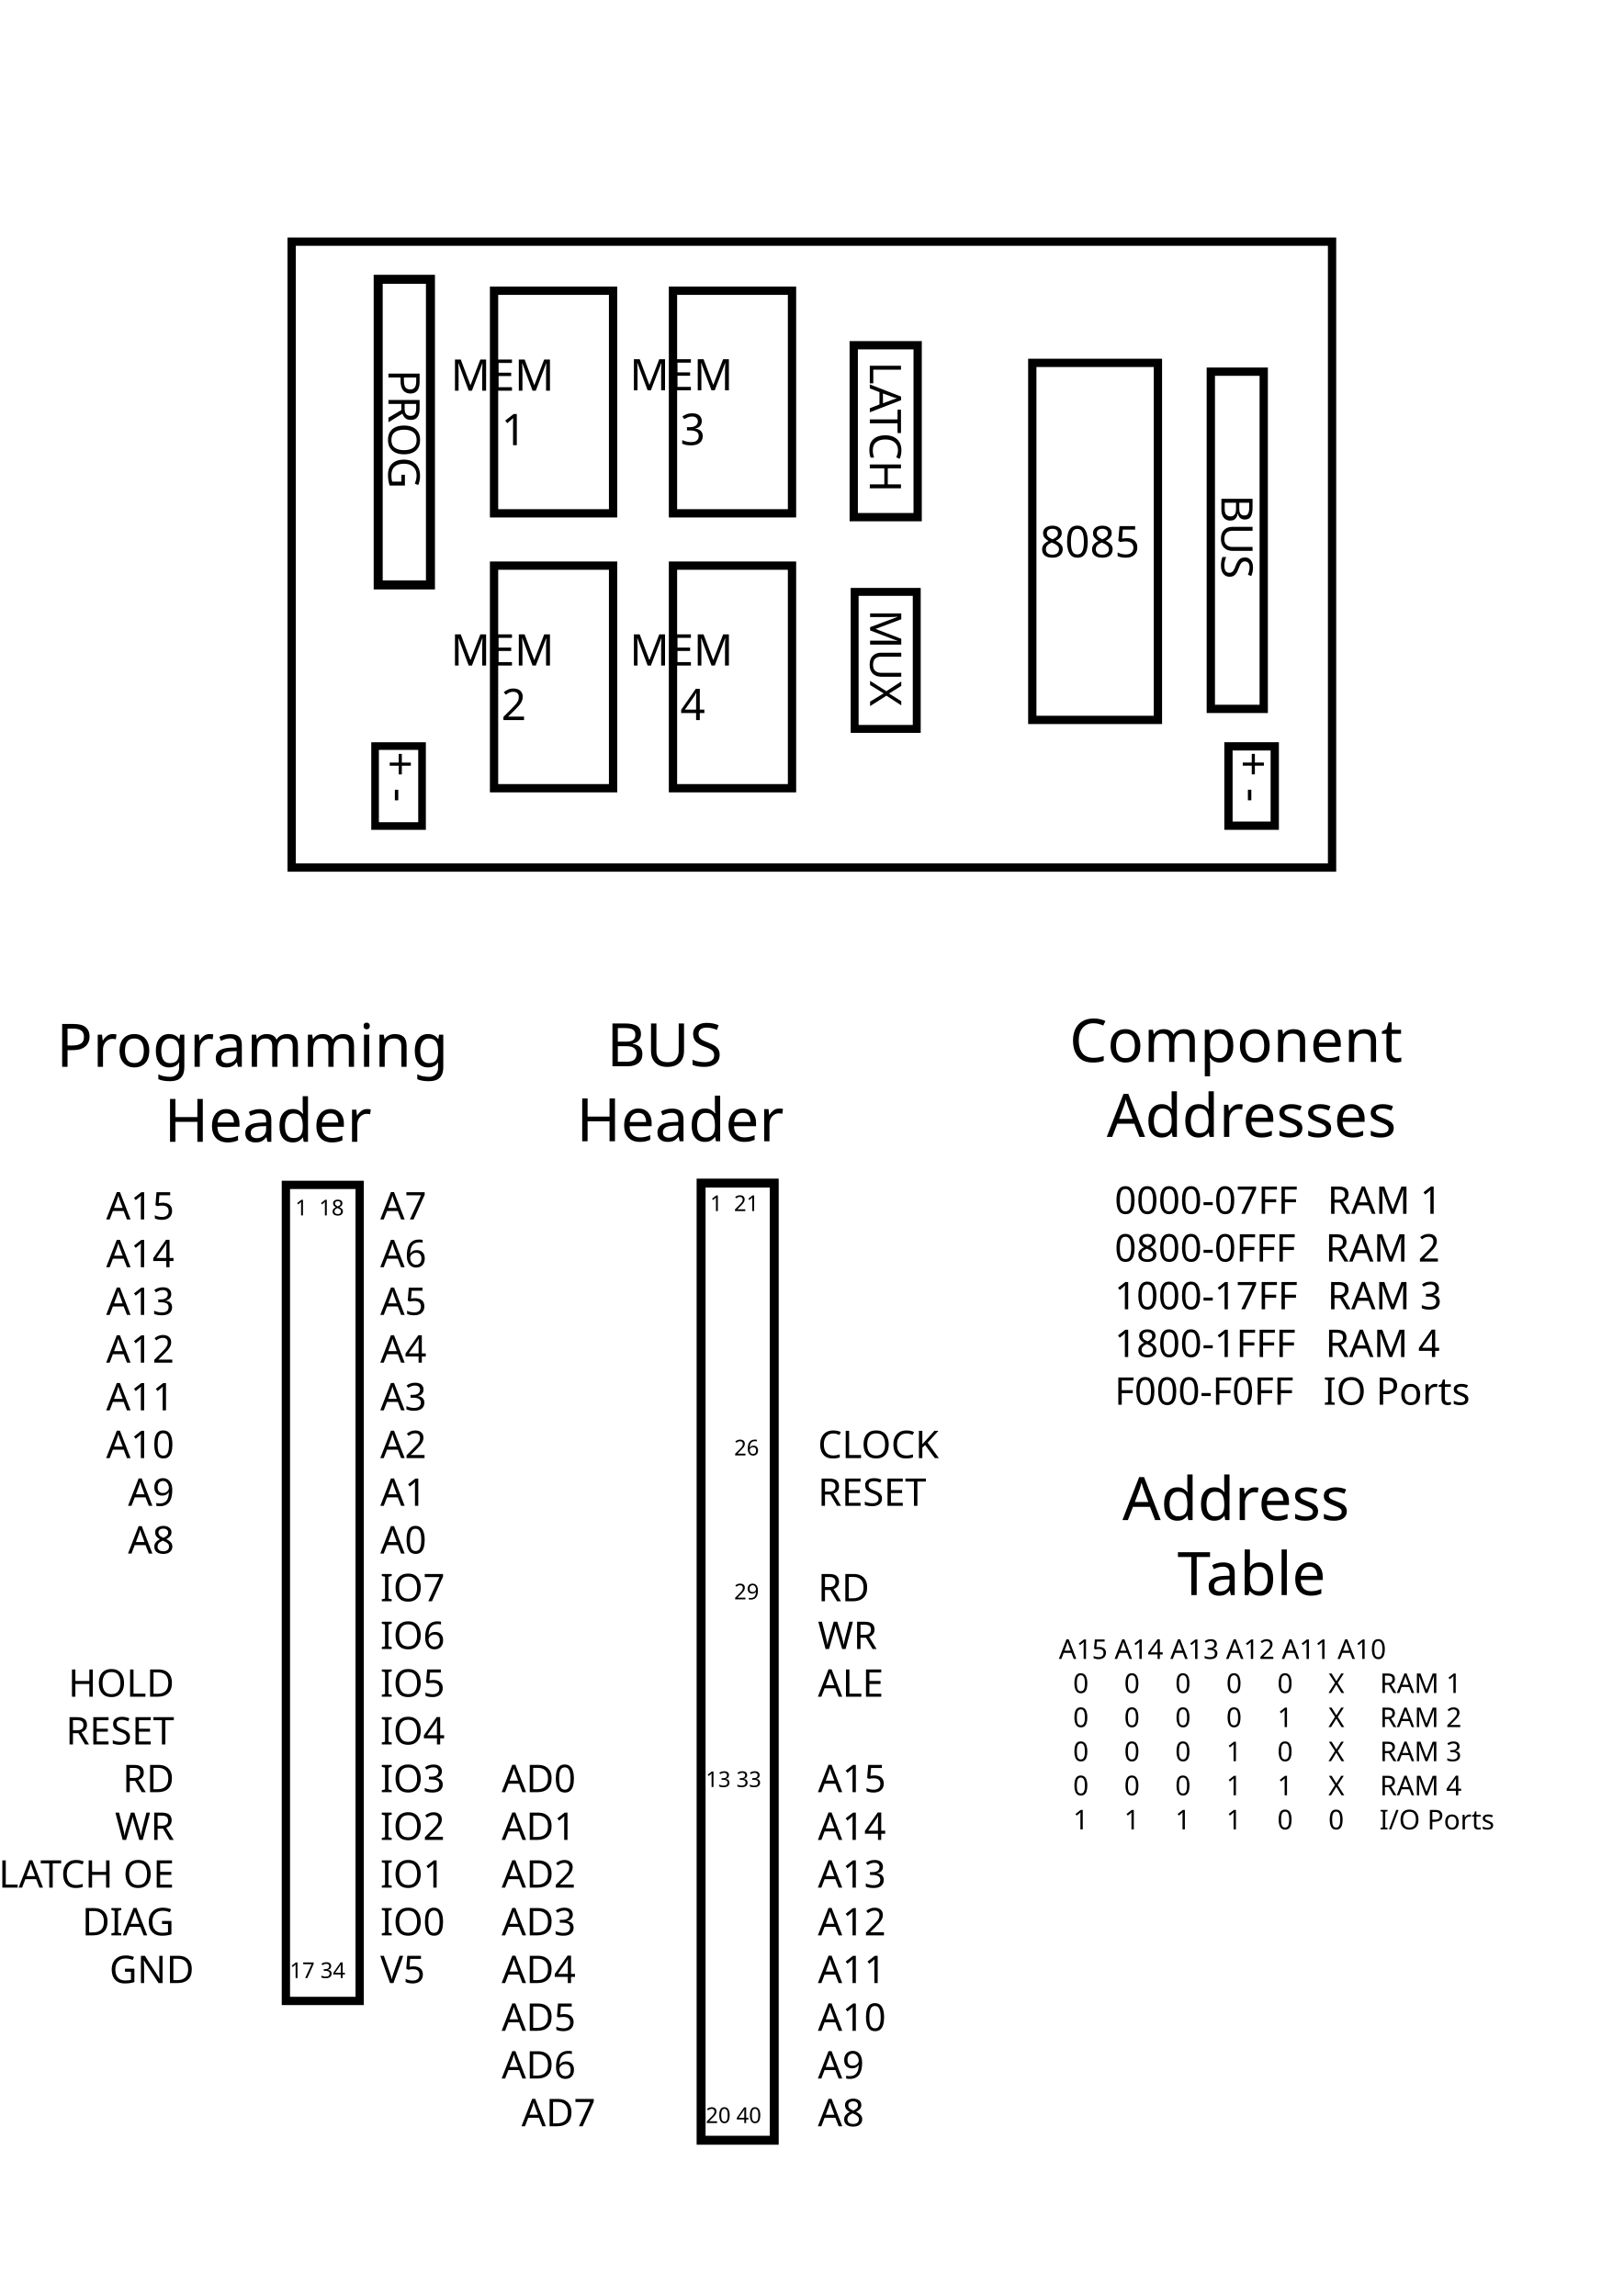
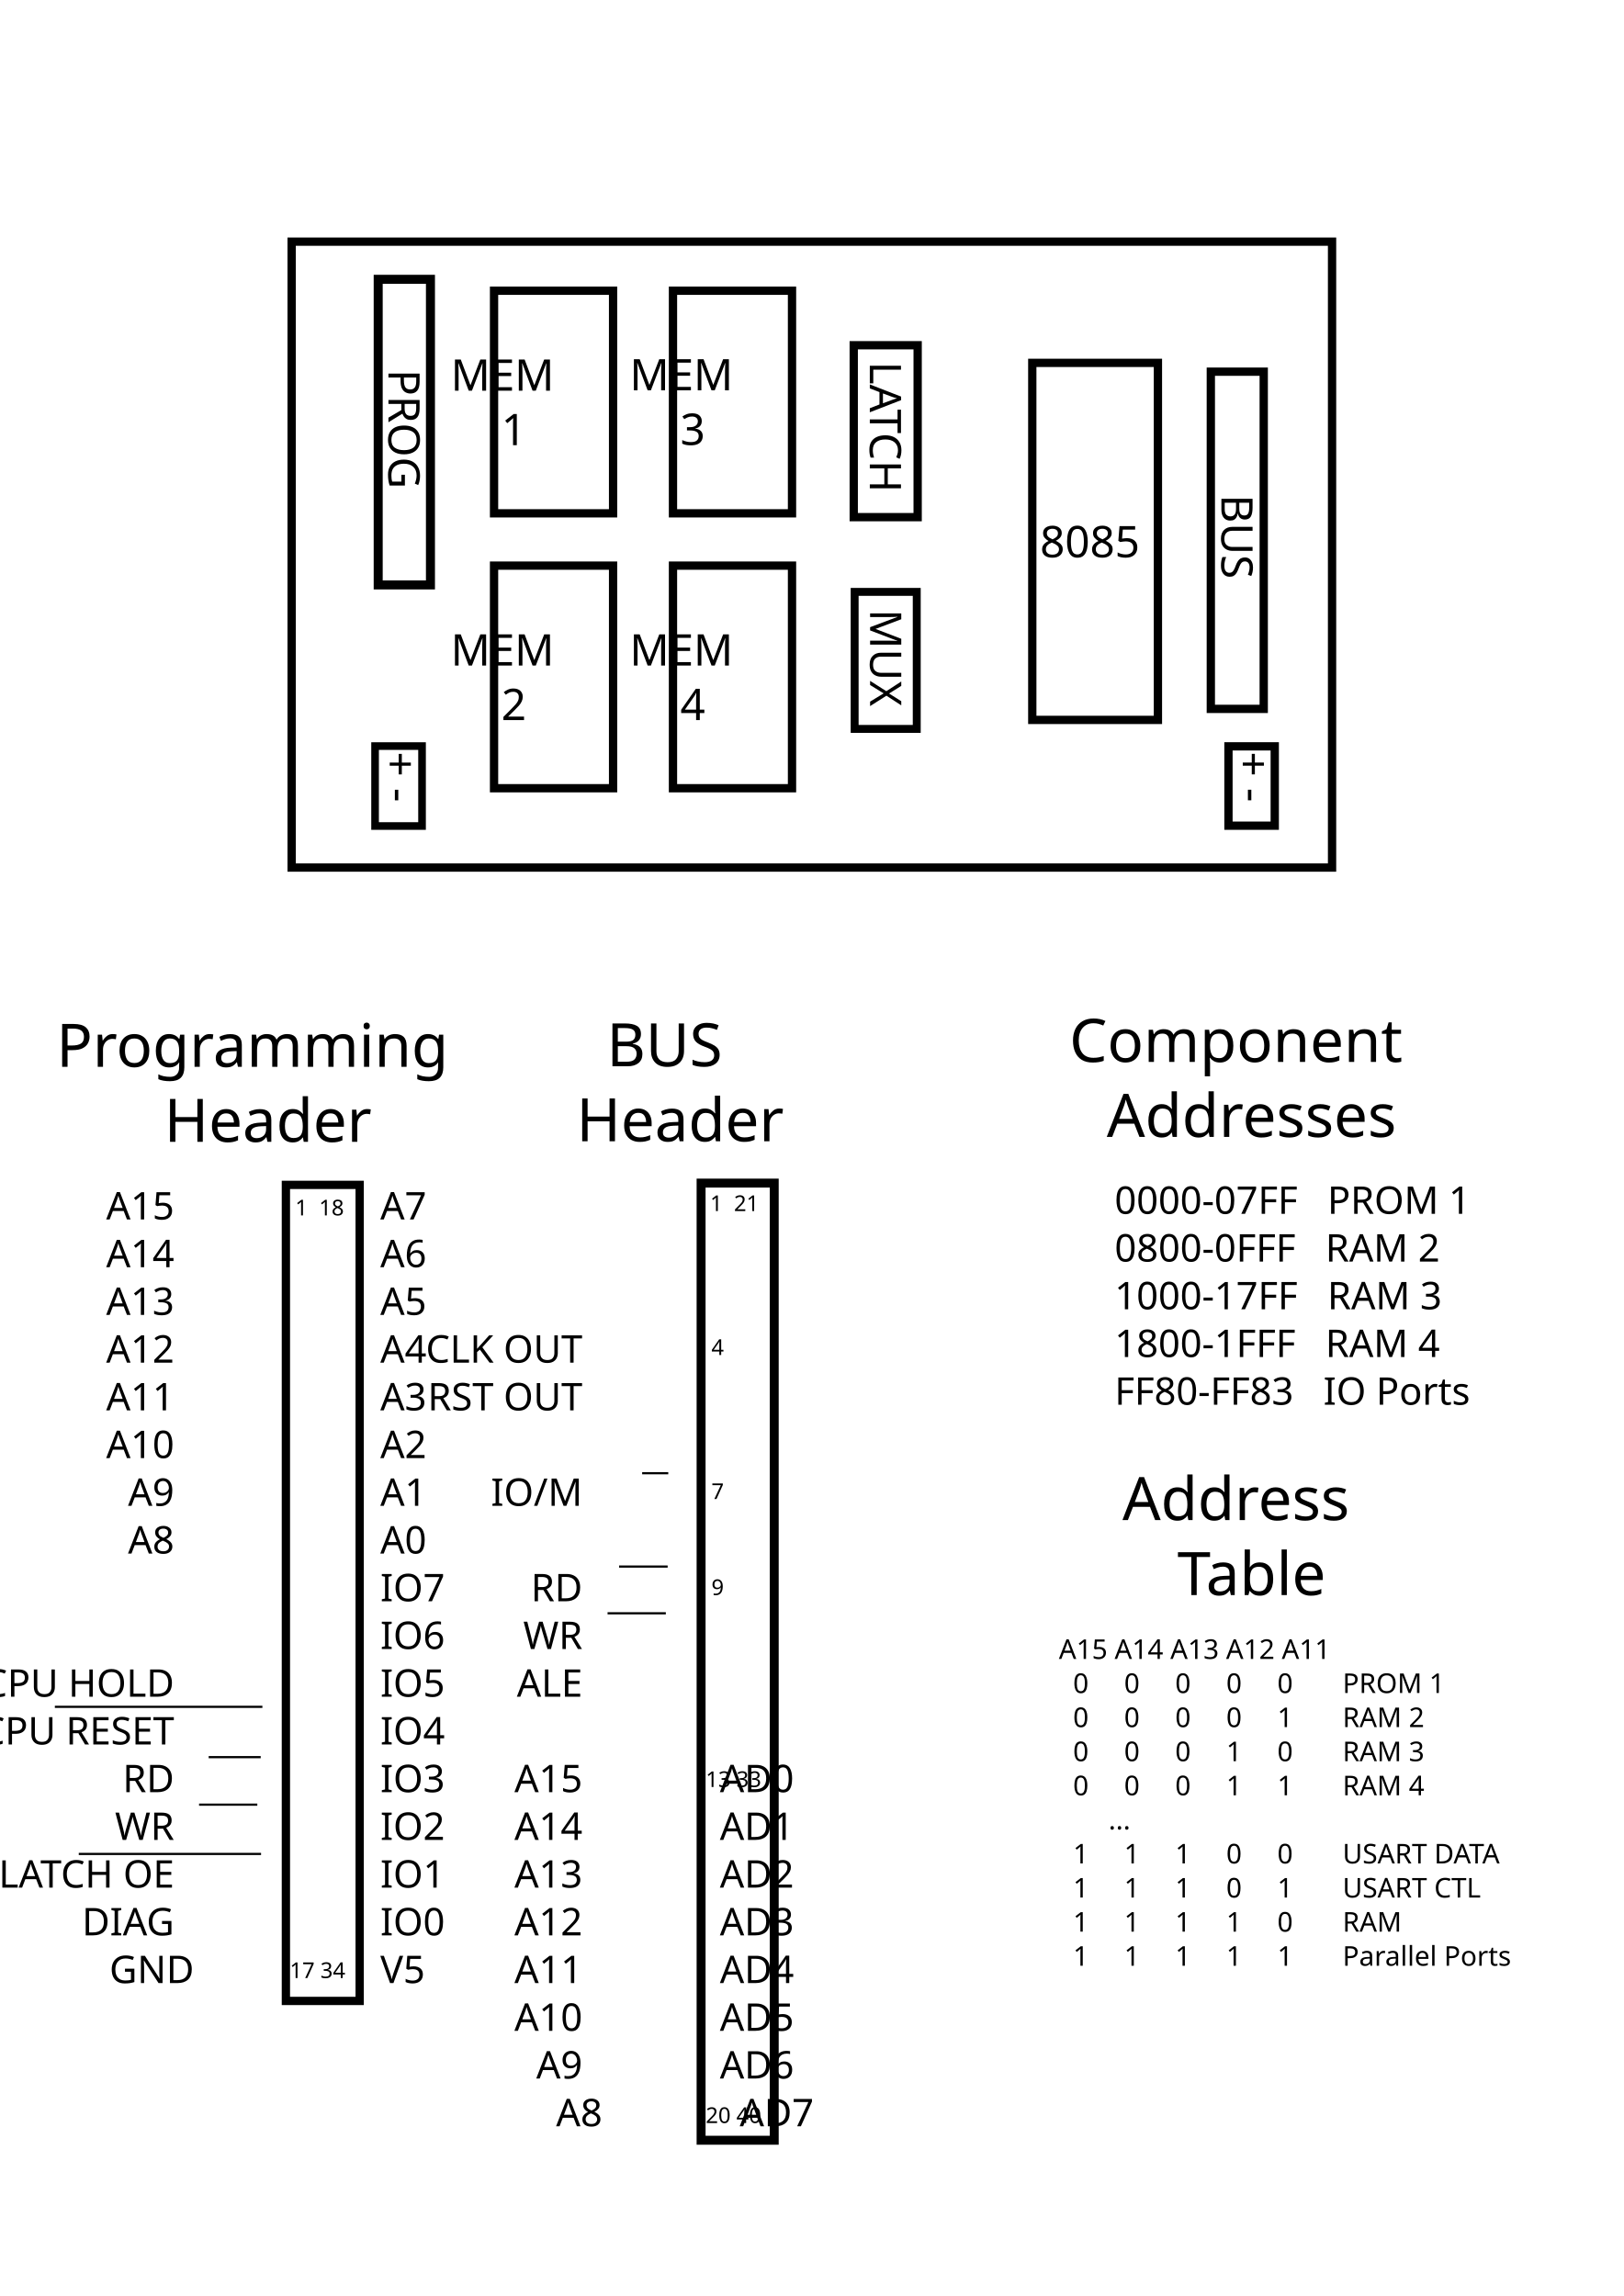
<svg xmlns="http://www.w3.org/2000/svg" width="210mm" height="297mm" viewBox="0 0 744.094 1052.362" id="svg2" version="1.1">
  <defs id="defs4" />
  <g id="layer2">
    <text xml:space="preserve" style="font-style:normal;font-weight:normal;font-size:27.5px;line-height:125%;font-family:sans-serif;letter-spacing:0px;word-spacing:0px;fill:#000000;fill-opacity:1;stroke:none;stroke-width:1px;stroke-linecap:butt;stroke-linejoin:miter;stroke-opacity:1;" x="380" y="223.791" id="text4248">
      <tspan id="tspan4250" x="380" y="223.791" />
    </text>
    <g id="g4308" transform="translate(25.56493,-95.09297)">
      <rect y="205.854" x="108.086" height="286.883" width="476.792" id="rect3418" style="fill:none;fill-opacity:1;stroke:#000000;stroke-width:3.8;stroke-linejoin:miter;stroke-miterlimit:4;stroke-dasharray:none;stroke-opacity:1" />
      <rect y="253.332" x="365.675" height="78.792" width="29.294" id="rect4220" style="fill:none;fill-opacity:1;stroke:#000000;stroke-width:3.8;stroke-linejoin:miter;stroke-miterlimit:4;stroke-dasharray:none;stroke-opacity:1" />
      <rect y="366.382" x="366.094" height="62.802" width="28.457" id="rect4222" style="fill:none;fill-opacity:1;stroke:#000000;stroke-width:3.627;stroke-linejoin:miter;stroke-miterlimit:4;stroke-dasharray:none;stroke-opacity:1" />
      <rect y="354.347" x="282.843" height="102.025" width="54.548" id="rect4224" style="fill:none;fill-opacity:1;stroke:#000000;stroke-width:3.8;stroke-linejoin:miter;stroke-miterlimit:4;stroke-dasharray:none;stroke-opacity:1" />
      <rect y="223.112" x="147.75" height="140.079" width="23.948" id="rect4232" style="fill:none;fill-opacity:1;stroke:#000000;stroke-width:4.132;stroke-linejoin:miter;stroke-miterlimit:4;stroke-dasharray:none;stroke-opacity:1" />
      <rect y="261.413" x="447.498" height="163.645" width="57.579" id="rect4234" style="fill:none;fill-opacity:1;stroke:#000000;stroke-width:3.8;stroke-linejoin:miter;stroke-miterlimit:4;stroke-dasharray:none;stroke-opacity:1" />
      <rect y="265.453" x="529.32" height="154.553" width="24.244" id="rect4236" style="fill:none;fill-opacity:1;stroke:#000000;stroke-width:3.8;stroke-linejoin:miter;stroke-miterlimit:4;stroke-dasharray:none;stroke-opacity:1" />
      <rect y="437.179" x="537.401" height="36.365" width="21.213" id="rect4238" style="fill:none;fill-opacity:1;stroke:#000000;stroke-width:3.8;stroke-linejoin:miter;stroke-miterlimit:4;stroke-dasharray:none;stroke-opacity:1" />
      <rect y="437.054" x="146.321" height="36.642" width="21.522" id="rect4240" style="fill:none;fill-opacity:1;stroke:#000000;stroke-width:3.498;stroke-linejoin:miter;stroke-miterlimit:4;stroke-dasharray:none;stroke-opacity:1" />
      <rect style="fill:none;fill-opacity:1;stroke:#000000;stroke-width:3.8;stroke-linejoin:miter;stroke-miterlimit:4;stroke-dasharray:none;stroke-opacity:1" id="rect4242" width="54.548" height="102.025" x="200.843" y="354.347" />
      <rect style="fill:none;fill-opacity:1;stroke:#000000;stroke-width:3.8;stroke-linejoin:miter;stroke-miterlimit:4;stroke-dasharray:none;stroke-opacity:1" id="rect4244" width="54.548" height="102.025" x="282.843" y="228.347" />
      <rect y="228.347" x="200.843" height="102.025" width="54.548" id="rect4246" style="fill:none;fill-opacity:1;stroke:#000000;stroke-width:3.8;stroke-linejoin:miter;stroke-miterlimit:4;stroke-dasharray:none;stroke-opacity:1" />
      <text id="text4252" y="350.515" x="451.018" style="font-style:normal;font-weight:normal;font-size:20px;line-height:125%;font-family:sans-serif;letter-spacing:0px;word-spacing:0px;fill:#000000;fill-opacity:1;stroke:none;stroke-width:1px;stroke-linecap:butt;stroke-linejoin:miter;stroke-opacity:1" xml:space="preserve">
        <tspan y="350.515" x="451.018" id="tspan4254">8085</tspan>
      </text>
      <text xml:space="preserve" style="font-style:normal;font-weight:normal;font-size:20px;line-height:125%;font-family:sans-serif;text-align:center;letter-spacing:0px;word-spacing:0px;text-anchor:middle;fill:#000000;fill-opacity:1;stroke:none;stroke-width:1px;stroke-linecap:butt;stroke-linejoin:miter;stroke-opacity:1" x="228.097" y="274.15" id="text4256">
        <tspan id="tspan4258" x="228.097" y="274.15">MEM</tspan>
        <tspan id="tspan4260" x="228.097" y="299.15">1</tspan>
      </text>
      <text id="text4262" y="400.15" x="228.097" style="font-style:normal;font-weight:normal;font-size:20px;line-height:125%;font-family:sans-serif;text-align:center;letter-spacing:0px;word-spacing:0px;text-anchor:middle;fill:#000000;fill-opacity:1;stroke:none;stroke-width:1px;stroke-linecap:butt;stroke-linejoin:miter;stroke-opacity:1" xml:space="preserve">
        <tspan y="400.15" x="228.097" id="tspan4264">MEM</tspan>
        <tspan y="425.15" x="228.097" id="tspan4266">2</tspan>
      </text>
      <text id="text4268" y="274.008" x="310.097" style="font-style:normal;font-weight:normal;font-size:20px;line-height:125%;font-family:sans-serif;text-align:center;letter-spacing:0px;word-spacing:0px;text-anchor:middle;fill:#000000;fill-opacity:1;stroke:none;stroke-width:1px;stroke-linecap:butt;stroke-linejoin:miter;stroke-opacity:1" xml:space="preserve">
        <tspan y="274.008" x="310.097" id="tspan4270">MEM</tspan>
        <tspan y="299.008" x="310.097" id="tspan4272">3</tspan>
      </text>
      <text xml:space="preserve" style="font-style:normal;font-weight:normal;font-size:20px;line-height:125%;font-family:sans-serif;text-align:center;letter-spacing:0px;word-spacing:0px;text-anchor:middle;fill:#000000;fill-opacity:1;stroke:none;stroke-width:1px;stroke-linecap:butt;stroke-linejoin:miter;stroke-opacity:1" x="310.097" y="400.15" id="text4274">
        <tspan id="tspan4276" x="310.097" y="400.15">MEM</tspan>
        <tspan id="tspan4278" x="310.097" y="425.15">4</tspan>
      </text>
      <text transform="matrix(0,1,-1,0,0,0)" xml:space="preserve" style="font-style:normal;font-weight:normal;font-size:20px;line-height:125%;font-family:sans-serif;letter-spacing:0px;word-spacing:0px;fill:#000000;fill-opacity:1;stroke:none;stroke-width:1px;stroke-linecap:butt;stroke-linejoin:miter;stroke-opacity:1" x="264.382" y="-152.444" id="text4280">
        <tspan id="tspan4284" x="264.382" y="-152.444">PROG</tspan>
      </text>
      <text id="text4288" y="-534.162" x="321.778" style="font-style:normal;font-weight:normal;font-size:20px;line-height:125%;font-family:sans-serif;letter-spacing:0px;word-spacing:0px;fill:#000000;fill-opacity:1;stroke:none;stroke-width:1px;stroke-linecap:butt;stroke-linejoin:miter;stroke-opacity:1" xml:space="preserve" transform="matrix(0,1,-1,0,0,0)">
        <tspan y="-534.162" x="321.778" id="tspan4290">BUS</tspan>
      </text>
      <text id="text4292" y="-373.042" x="260.813" style="font-style:normal;font-weight:normal;font-size:20px;line-height:125%;font-family:sans-serif;letter-spacing:0px;word-spacing:0px;fill:#000000;fill-opacity:1;stroke:none;stroke-width:1px;stroke-linecap:butt;stroke-linejoin:miter;stroke-opacity:1" xml:space="preserve" transform="matrix(0,1,-1,0,0,0)">
        <tspan y="-373.042" x="260.813" id="tspan4294">LATCH</tspan>
      </text>
      <text transform="matrix(0,1,-1,0,0,0)" xml:space="preserve" style="font-style:normal;font-weight:normal;font-size:20px;line-height:125%;font-family:sans-serif;letter-spacing:0px;word-spacing:0px;fill:#000000;fill-opacity:1;stroke:none;stroke-width:1px;stroke-linecap:butt;stroke-linejoin:miter;stroke-opacity:1" x="374.326" y="-373.174" id="text4296">
        <tspan id="tspan4298" x="374.326" y="-373.174">MUX</tspan>
      </text>
      <text transform="matrix(0,1,-1,0,0,0)" xml:space="preserve" style="font-style:normal;font-weight:normal;font-size:20px;line-height:125%;font-family:sans-serif;letter-spacing:0px;word-spacing:0px;fill:#000000;fill-opacity:1;stroke:none;stroke-width:1px;stroke-linecap:butt;stroke-linejoin:miter;stroke-opacity:1" x="439.633" y="-150.813" id="text4300">
        <tspan id="tspan4302" x="439.633" y="-150.813">+ -</tspan>
      </text>
      <text id="text4304" y="-541.738" x="439.62" style="font-style:normal;font-weight:normal;font-size:20px;line-height:125%;font-family:sans-serif;letter-spacing:0px;word-spacing:0px;fill:#000000;fill-opacity:1;stroke:none;stroke-width:1px;stroke-linecap:butt;stroke-linejoin:miter;stroke-opacity:1" xml:space="preserve" transform="matrix(0,1,-1,0,0,0)">
        <tspan y="-541.738" x="439.62" id="tspan4306">+ -</tspan>
      </text>
    </g>
-     <g id="g3725" transform="translate(-22,0)">
-       <text id="text4348" y="558.935" x="142.805" style="font-style:normal;font-weight:normal;font-size:17.5px;line-height:125%;font-family:sans-serif;text-align:end;letter-spacing:0px;word-spacing:0px;text-anchor:end;fill:#000000;fill-opacity:1;stroke:none;stroke-width:1px;stroke-linecap:butt;stroke-linejoin:miter;stroke-opacity:1" xml:space="preserve">
-         <tspan y="558.935" x="142.805" id="tspan4350">A15</tspan>
-         <tspan id="tspan4352" y="580.81" x="142.805">A14</tspan>
-         <tspan id="tspan4354" y="602.685" x="142.805">A13</tspan>
-         <tspan id="tspan4356" y="624.56" x="142.805">A12</tspan>
-         <tspan id="tspan4358" y="646.435" x="142.805">A11</tspan>
-         <tspan id="tspan4360" y="668.31" x="142.805">A10</tspan>
-         <tspan id="tspan4362" y="690.185" x="142.805">A9</tspan>
-         <tspan id="tspan4364" y="712.06" x="142.805">A8</tspan>
-         <tspan id="tspan4366" y="733.935" x="142.805" />
-         <tspan id="tspan4368" y="755.81" x="142.805" />
-         <tspan id="tspan4370" y="777.685" x="142.805">HOLD</tspan>
-         <tspan id="tspan4372" y="799.56" x="142.805">RESET</tspan>
-         <tspan id="tspan4374" y="821.435" x="142.805">RD</tspan>
-         <tspan id="tspan4376" y="843.31" x="142.805">WR</tspan>
-         <tspan id="tspan4378" y="865.185" x="142.805">LATCH OE</tspan>
-         <tspan id="tspan4380" y="887.06" x="142.805">DIAG</tspan>
-         <tspan id="tspan4382" y="908.935" x="142.805">GND</tspan>
-       </text>
-       <text xml:space="preserve" style="font-style:normal;font-weight:normal;font-size:17.5px;line-height:125%;font-family:sans-serif;text-align:start;letter-spacing:0px;word-spacing:0px;text-anchor:start;fill:#000000;fill-opacity:1;stroke:none;stroke-width:1px;stroke-linecap:butt;stroke-linejoin:miter;stroke-opacity:1" x="196.278" y="558.935" id="text4384">
-         <tspan x="196.278" y="558.935" id="tspan4418">A7</tspan>
-         <tspan id="tspan4572" x="196.278" y="580.81">A6</tspan>
-         <tspan id="tspan4574" x="196.278" y="602.685">A5</tspan>
-         <tspan id="tspan4576" x="196.278" y="624.56">A4</tspan>
-         <tspan id="tspan4578" x="196.278" y="646.435">A3</tspan>
-         <tspan id="tspan4580" x="196.278" y="668.31">A2</tspan>
-         <tspan id="tspan4582" x="196.278" y="690.185">A1</tspan>
-         <tspan id="tspan4584" x="196.278" y="712.06">A0</tspan>
-         <tspan id="tspan4586" x="196.278" y="733.935">IO7</tspan>
-         <tspan id="tspan4588" x="196.278" y="755.81">IO6</tspan>
-         <tspan id="tspan4590" x="196.278" y="777.685">IO5</tspan>
-         <tspan id="tspan4592" x="196.278" y="799.56">IO4</tspan>
-         <tspan id="tspan4594" x="196.278" y="821.435">IO3</tspan>
-         <tspan id="tspan4596" x="196.278" y="843.31">IO2</tspan>
-         <tspan id="tspan4598" x="196.278" y="865.185">IO1</tspan>
-         <tspan id="tspan4600" x="196.278" y="887.06">IO0</tspan>
-         <tspan id="tspan4602" x="196.278" y="908.935">V5</tspan>
-       </text>
-       <rect y="543.087" x="153.015" height="374.032" width="33.811" id="rect4604" style="fill:none;fill-opacity:1;stroke:#000000;stroke-width:3.8;stroke-linejoin:miter;stroke-miterlimit:4;stroke-dasharray:none;stroke-opacity:1" />
-       <text id="text4606" y="557.075" x="157.292" style="font-style:normal;font-weight:normal;font-size:10px;line-height:125%;font-family:sans-serif;letter-spacing:0px;word-spacing:0px;fill:#000000;fill-opacity:1;stroke:none;stroke-width:1px;stroke-linecap:butt;stroke-linejoin:miter;stroke-opacity:1" xml:space="preserve">
-         <tspan y="557.075" x="157.292" id="tspan4608">1  18</tspan>
-       </text>
-       <text id="text4614" y="906.62" x="154.787" style="font-style:normal;font-weight:normal;font-size:10px;line-height:125%;font-family:sans-serif;letter-spacing:0px;word-spacing:0px;fill:#000000;fill-opacity:1;stroke:none;stroke-width:1px;stroke-linecap:butt;stroke-linejoin:miter;stroke-opacity:1" xml:space="preserve">
-         <tspan y="906.62" x="154.787" id="tspan4616">17 34</tspan>
-       </text>
-       <text id="text4618" y="488.969" x="169.819" style="font-style:normal;font-weight:normal;font-size:27.5px;line-height:125%;font-family:sans-serif;text-align:center;letter-spacing:0px;word-spacing:0px;text-anchor:middle;fill:#000000;fill-opacity:1;stroke:none;stroke-width:1px;stroke-linecap:butt;stroke-linejoin:miter;stroke-opacity:1" xml:space="preserve">
-         <tspan y="488.969" x="169.819" id="tspan4620">Programming</tspan>
-         <tspan id="tspan4622" y="523.344" x="169.819">Header</tspan>
-       </text>
-     </g>
    <g id="g4283">
      <text id="text3436" y="486.728" x="598.584" style="font-style:normal;font-weight:normal;font-size:27.5px;line-height:125%;font-family:sans-serif;text-align:center;letter-spacing:0px;word-spacing:0px;text-anchor:middle;fill:#000000;fill-opacity:1;stroke:none;stroke-width:1px;stroke-linecap:butt;stroke-linejoin:miter;stroke-opacity:1" xml:space="preserve">
        <tspan id="tspan3440" y="486.728" x="598.584">Component</tspan>
        <tspan y="521.103" x="598.584" id="tspan4249">Addresses</tspan>
      </text>
      <text id="text3498" y="556.354" x="510.794" style="font-style:normal;font-weight:normal;font-size:17.5px;line-height:125%;font-family:sans-serif;letter-spacing:0px;word-spacing:0px;fill:#000000;fill-opacity:1;stroke:none;stroke-width:1px;stroke-linecap:butt;stroke-linejoin:miter;stroke-opacity:1" xml:space="preserve">
-         <tspan y="556.354" x="510.794" id="tspan3500">0000-07FF   RAM 1</tspan>
+         <tspan y="556.354" x="510.794" id="tspan3500">0000-07FF   PROM 1</tspan>
        <tspan id="tspan3502" y="578.229" x="510.794">0800-0FFF   RAM 2</tspan>
        <tspan id="tspan3504" y="600.104" x="510.794">1000-17FF   RAM 3</tspan>
        <tspan id="tspan3506" y="621.979" x="510.794">1800-1FFF   RAM 4</tspan>
-         <tspan id="tspan4259" y="643.854" x="510.794">F000-F0FF   IO Ports</tspan>
-       </text>
-     </g>
-     <g id="g3771" transform="translate(-34,0)">
-       <rect style="fill:none;fill-opacity:1;stroke:#000000;stroke-width:4.097;stroke-linejoin:miter;stroke-miterlimit:4;stroke-dasharray:none;stroke-opacity:1" id="rect4670" width="33.514" height="438.703" x="355.29" y="542.268" />
-       <text xml:space="preserve" style="font-style:normal;font-weight:normal;font-size:10px;line-height:125%;font-family:sans-serif;letter-spacing:0px;word-spacing:0px;fill:#000000;fill-opacity:1;stroke:none;stroke-width:1px;stroke-linecap:butt;stroke-linejoin:miter;stroke-opacity:1" x="359.419" y="555.075" id="text4672">
-         <tspan id="tspan4674" x="359.419" y="555.075">1  21</tspan>
-       </text>
-       <text id="text4676" y="973.075" x="357.419" style="font-style:normal;font-weight:normal;font-size:10px;line-height:125%;font-family:sans-serif;letter-spacing:0px;word-spacing:0px;fill:#000000;fill-opacity:1;stroke:none;stroke-width:1px;stroke-linecap:butt;stroke-linejoin:miter;stroke-opacity:1" xml:space="preserve">
-         <tspan y="973.075" x="357.419" id="tspan4678">20 40</tspan>
-       </text>
-       <text xml:space="preserve" style="font-style:normal;font-weight:normal;font-size:27.5px;line-height:125%;font-family:sans-serif;text-align:center;letter-spacing:0px;word-spacing:0px;text-anchor:middle;fill:#000000;fill-opacity:1;stroke:none;stroke-width:1px;stroke-linecap:butt;stroke-linejoin:miter;stroke-opacity:1" x="370.711" y="488.728" id="text4680">
-         <tspan id="tspan4682" x="370.711" y="488.728">BUS</tspan>
-         <tspan x="370.711" y="523.103" id="tspan4684">Header</tspan>
-       </text>
-       <text xml:space="preserve" style="font-style:normal;font-weight:normal;font-size:17.5px;line-height:125%;font-family:sans-serif;text-align:end;letter-spacing:0px;word-spacing:0px;text-anchor:end;fill:#000000;fill-opacity:1;stroke:none;stroke-width:1px;stroke-linecap:butt;stroke-linejoin:miter;stroke-opacity:1" x="338.805" y="558.935" id="text3480">
-         <tspan x="338.805" y="558.935" id="tspan3515" />
-         <tspan id="tspan3549" x="338.805" y="580.81" />
-         <tspan id="tspan3551" x="338.805" y="602.685" />
-         <tspan id="tspan3553" x="338.805" y="624.56" />
-         <tspan id="tspan3555" x="338.805" y="646.435" />
-         <tspan id="tspan3557" x="338.805" y="668.31" />
-         <tspan id="tspan3559" x="338.805" y="690.185" />
-         <tspan id="tspan3561" x="338.805" y="712.06" />
-         <tspan id="tspan3563" x="338.805" y="733.935" />
-         <tspan id="tspan3565" x="338.805" y="755.81" />
-         <tspan id="tspan3567" x="338.805" y="777.685" />
-         <tspan id="tspan3569" x="338.805" y="799.56" />
-         <tspan id="tspan3571" x="338.805" y="821.435">AD0</tspan>
-         <tspan id="tspan3573" x="338.805" y="843.31">AD1</tspan>
-         <tspan id="tspan3575" x="338.805" y="865.185">AD2</tspan>
-         <tspan id="tspan3577" x="338.805" y="887.06">AD3</tspan>
-         <tspan id="tspan3579" x="338.805" y="908.935">AD4</tspan>
-         <tspan id="tspan3581" x="338.805" y="930.81">AD5</tspan>
-         <tspan id="tspan3583" x="338.805" y="952.685">AD6</tspan>
-         <tspan id="tspan3585" x="338.805" y="974.56">AD7</tspan>
-       </text>
-       <text xml:space="preserve" style="font-style:normal;font-weight:normal;font-size:10px;line-height:125%;font-family:sans-serif;letter-spacing:0px;word-spacing:0px;fill:#000000;fill-opacity:1;stroke:none;stroke-width:1px;stroke-linecap:butt;stroke-linejoin:miter;stroke-opacity:1" x="357.419" y="819.075" id="text3595">
-         <tspan id="tspan3597" x="357.419" y="819.075">13 33</tspan>
-       </text>
-       <text id="text3599" y="558.935" x="408.805" style="font-style:normal;font-weight:normal;font-size:17.5px;line-height:125%;font-family:sans-serif;text-align:start;letter-spacing:0px;word-spacing:0px;text-anchor:start;fill:#000000;fill-opacity:1;stroke:none;stroke-width:1px;stroke-linecap:butt;stroke-linejoin:miter;stroke-opacity:1" xml:space="preserve">
-         <tspan y="558.935" x="408.805" id="tspan3639" />
-         <tspan id="tspan3679" y="580.81" x="408.805" />
-         <tspan id="tspan3681" y="602.685" x="408.805" />
-         <tspan id="tspan3683" y="624.56" x="408.805" />
-         <tspan id="tspan3685" y="646.435" x="408.805" />
-         <tspan id="tspan3687" y="668.31" x="408.805">CLOCK</tspan>
-         <tspan id="tspan3689" y="690.185" x="408.805">RESET</tspan>
-         <tspan id="tspan3691" y="712.06" x="408.805" />
-         <tspan id="tspan3697" y="733.935" x="408.805">RD</tspan>
-         <tspan id="tspan3693" y="755.81" x="408.805">WR</tspan>
-         <tspan id="tspan3695" y="777.685" x="408.805">ALE</tspan>
-         <tspan id="tspan3699" y="799.56" x="408.805" />
-         <tspan id="tspan3701" y="821.435" x="408.805">A15</tspan>
-         <tspan id="tspan3703" y="843.31" x="408.805">A14</tspan>
-         <tspan id="tspan3705" y="865.185" x="408.805">A13</tspan>
-         <tspan id="tspan3707" y="887.06" x="408.805">A12</tspan>
-         <tspan id="tspan3709" y="908.935" x="408.805">A11</tspan>
-         <tspan id="tspan3711" y="930.81" x="408.805">A10</tspan>
-         <tspan id="tspan3713" y="952.685" x="408.805">A9</tspan>
-         <tspan id="tspan3715" y="974.56" x="408.805">A8</tspan>
-       </text>
-       <text id="text3717" y="733.075" x="357.419" style="font-style:normal;font-weight:normal;font-size:10px;line-height:125%;font-family:sans-serif;letter-spacing:0px;word-spacing:0px;fill:#000000;fill-opacity:1;stroke:none;stroke-width:1px;stroke-linecap:butt;stroke-linejoin:miter;stroke-opacity:1" xml:space="preserve">
-         <tspan y="733.075" x="357.419" id="tspan3719">     29</tspan>
-       </text>
-       <text xml:space="preserve" style="font-style:normal;font-weight:normal;font-size:10px;line-height:125%;font-family:sans-serif;letter-spacing:0px;word-spacing:0px;fill:#000000;fill-opacity:1;stroke:none;stroke-width:1px;stroke-linecap:butt;stroke-linejoin:miter;stroke-opacity:1" x="357.419" y="667.075" id="text3721">
-         <tspan id="tspan3723" x="357.419" y="667.075">     26</tspan>
+         <tspan id="tspan4259" y="643.854" x="510.794">FF80-FF83   IO Ports</tspan>
      </text>
    </g>
    <g id="g4271">
      <text xml:space="preserve" style="font-style:normal;font-weight:normal;font-size:12.5px;line-height:125%;font-family:sans-serif;letter-spacing:0px;word-spacing:0px;fill:#000000;fill-opacity:1;stroke:none;stroke-width:1px;stroke-linecap:butt;stroke-linejoin:miter;stroke-opacity:1" x="485.254" y="760.354" id="text3836">
-         <tspan x="485.254" y="760.354" id="tspan3844">A15 A14 A13 A12 A11 A10</tspan>
-         <tspan id="tspan3852" x="485.254" y="775.979">  0     0     0     0     0     X     RAM 1</tspan>
-         <tspan id="tspan3854" x="485.254" y="791.604">  0     0     0     0     1     X     RAM 2</tspan>
-         <tspan id="tspan3856" x="485.254" y="807.229">  0     0     0     1     0     X     RAM 3</tspan>
-         <tspan id="tspan3858" x="485.254" y="822.854">  0     0     0     1     1     X     RAM 4</tspan>
-         <tspan id="tspan3860" x="485.254" y="838.479">  1     1     1     1     0     0     I/O Ports</tspan>
+         <tspan x="485.254" y="760.354" id="tspan3844">A15 A14 A13 A12 A11</tspan>
+         <tspan id="tspan3852" x="485.254" y="775.979">  0     0     0     0     0       PROM 1</tspan>
+         <tspan id="tspan3854" x="485.254" y="791.604">  0     0     0     0     1       RAM 2</tspan>
+         <tspan id="tspan3856" x="485.254" y="807.229">  0     0     0     1     0       RAM 3</tspan>
+         <tspan id="tspan3858" x="485.254" y="822.854">  0     0     0     1     1       RAM 4</tspan>
+         <tspan x="485.254" y="838.479" id="tspan3511">       ...</tspan>
+         <tspan x="485.254" y="854.104" id="tspan3522">  1     1     1     0     0       USART DATA</tspan>
+         <tspan x="485.254" y="869.729" id="tspan3524">  1     1     1     0     1       USART CTL</tspan>
+         <tspan x="485.254" y="885.354" id="tspan3518">  1     1     1     1     0       RAM</tspan>
+         <tspan x="485.254" y="900.979" id="tspan3509">  1     1     1     1     1       Parallel Ports</tspan>
+         <tspan x="485.254" y="916.604" id="tspan3513" />
      </text>
      <text xml:space="preserve" style="font-style:normal;font-weight:normal;font-size:27.5px;line-height:125%;font-family:sans-serif;text-align:center;letter-spacing:0px;word-spacing:0px;text-anchor:middle;fill:#000000;fill-opacity:1;stroke:none;stroke-width:1px;stroke-linecap:butt;stroke-linejoin:miter;stroke-opacity:1" x="598.584" y="696.728" id="text4261">
        <tspan id="tspan4265" x="598.584" y="696.728">Address</tspan>
        <tspan id="tspan4267" x="598.584" y="731.103">Table</tspan>
      </text>
    </g>
+     <g id="g3680">
+       <rect style="fill:none;fill-opacity:1;stroke:#000000;stroke-width:4.097;stroke-linejoin:miter;stroke-miterlimit:4;stroke-dasharray:none;stroke-opacity:1" id="rect4670" width="33.514" height="438.703" x="321.29" y="542.268" />
+       <text xml:space="preserve" style="font-style:normal;font-weight:normal;font-size:27.5px;line-height:125%;font-family:sans-serif;text-align:center;letter-spacing:0px;word-spacing:0px;text-anchor:middle;fill:#000000;fill-opacity:1;stroke:none;stroke-width:1px;stroke-linecap:butt;stroke-linejoin:miter;stroke-opacity:1" x="336.711" y="488.728" id="text4680">
+         <tspan id="tspan4682" x="336.711" y="488.728">BUS</tspan>
+         <tspan x="336.711" y="523.103" id="tspan4684">Header</tspan>
+       </text>
+       <text xml:space="preserve" style="font-style:normal;font-weight:normal;font-size:10px;line-height:125%;font-family:sans-serif;letter-spacing:0px;word-spacing:0px;fill:#000000;fill-opacity:1;stroke:none;stroke-width:1px;stroke-linecap:butt;stroke-linejoin:miter;stroke-opacity:1" x="325.419" y="555.075" id="text4672">
+         <tspan id="tspan4674" x="325.419" y="555.075">1  21</tspan>
+       </text>
+       <text id="text4676" y="973.075" x="323.419" style="font-style:normal;font-weight:normal;font-size:10px;line-height:125%;font-family:sans-serif;letter-spacing:0px;word-spacing:0px;fill:#000000;fill-opacity:1;stroke:none;stroke-width:1px;stroke-linecap:butt;stroke-linejoin:miter;stroke-opacity:1" xml:space="preserve">
+         <tspan y="973.075" x="323.419" id="tspan4678">20 40</tspan>
+       </text>
+       <text xml:space="preserve" style="font-style:normal;font-weight:normal;font-size:17.5px;line-height:125%;font-family:sans-serif;text-align:end;letter-spacing:0px;word-spacing:0px;text-anchor:end;fill:#000000;fill-opacity:1;stroke:none;stroke-width:1px;stroke-linecap:butt;stroke-linejoin:miter;stroke-opacity:1" x="404.805" y="558.935" id="text3480">
+         <tspan x="404.805" y="558.935" id="tspan3515" />
+         <tspan id="tspan3549" x="404.805" y="580.81" />
+         <tspan id="tspan3551" x="404.805" y="602.685" />
+         <tspan id="tspan3553" x="404.805" y="624.56" />
+         <tspan id="tspan3555" x="404.805" y="646.435" />
+         <tspan id="tspan3557" x="404.805" y="668.31" />
+         <tspan id="tspan3559" x="404.805" y="690.185" />
+         <tspan id="tspan3561" x="404.805" y="712.06" />
+         <tspan id="tspan3563" x="404.805" y="733.935" />
+         <tspan id="tspan3565" x="404.805" y="755.81" />
+         <tspan id="tspan3567" x="404.805" y="777.685" />
+         <tspan id="tspan3569" x="404.805" y="799.56" />
+         <tspan id="tspan3571" x="404.805" y="821.435">AD0</tspan>
+         <tspan id="tspan3573" x="404.805" y="843.31">AD1</tspan>
+         <tspan id="tspan3575" x="404.805" y="865.185">AD2</tspan>
+         <tspan id="tspan3577" x="404.805" y="887.06">AD3</tspan>
+         <tspan id="tspan3579" x="404.805" y="908.935">AD4</tspan>
+         <tspan id="tspan3581" x="404.805" y="930.81">AD5</tspan>
+         <tspan id="tspan3583" x="404.805" y="952.685">AD6</tspan>
+         <tspan id="tspan3585" x="404.805" y="974.56">AD7</tspan>
+       </text>
+       <text xml:space="preserve" style="font-style:normal;font-weight:normal;font-size:10px;line-height:125%;font-family:sans-serif;letter-spacing:0px;word-spacing:0px;fill:#000000;fill-opacity:1;stroke:none;stroke-width:1px;stroke-linecap:butt;stroke-linejoin:miter;stroke-opacity:1" x="323.419" y="819.075" id="text3595">
+         <tspan id="tspan3597" x="323.419" y="819.075">13 33</tspan>
+       </text>
+       <text id="text3599" y="558.935" x="307.884" style="font-style:normal;font-weight:normal;font-size:17.5px;line-height:125%;font-family:sans-serif;text-align:end;letter-spacing:0px;word-spacing:0px;text-anchor:end;fill:#000000;fill-opacity:1;stroke:none;stroke-width:1px;stroke-linecap:butt;stroke-linejoin:miter;stroke-opacity:1" xml:space="preserve">
+         <tspan id="tspan3687" y="558.935" x="307.884" />
+         <tspan y="580.81" x="307.884" id="tspan3630" />
+         <tspan y="602.685" x="307.884" id="tspan3632" />
+         <tspan y="624.56" x="307.884" id="tspan3634">CLK OUT</tspan>
+         <tspan id="tspan3689" y="646.435" x="307.884">RST OUT</tspan>
+         <tspan y="668.31" x="307.884" id="tspan3636" />
+         <tspan y="690.185" x="307.884" id="tspan3638">IO/M</tspan>
+         <tspan id="tspan3691" y="712.06" x="307.884" />
+         <tspan id="tspan3697" y="733.935" x="307.884">RD</tspan>
+         <tspan id="tspan3693" y="755.81" x="307.884">WR</tspan>
+         <tspan id="tspan3695" y="777.685" x="307.884">ALE</tspan>
+         <tspan id="tspan3699" y="799.56" x="307.884" />
+         <tspan id="tspan3701" y="821.435" x="307.884">A15</tspan>
+         <tspan id="tspan3703" y="843.31" x="307.884">A14</tspan>
+         <tspan id="tspan3705" y="865.185" x="307.884">A13</tspan>
+         <tspan id="tspan3707" y="887.06" x="307.884">A12</tspan>
+         <tspan id="tspan3709" y="908.935" x="307.884">A11</tspan>
+         <tspan id="tspan3711" y="930.81" x="307.884">A10</tspan>
+         <tspan id="tspan3713" y="952.685" x="307.884">A9</tspan>
+         <tspan id="tspan3715" y="974.56" x="307.884">A8</tspan>
+       </text>
+       <text id="text3717" y="731.075" x="323.419" style="font-style:normal;font-weight:normal;font-size:10px;line-height:125%;font-family:sans-serif;letter-spacing:0px;word-spacing:0px;fill:#000000;fill-opacity:1;stroke:none;stroke-width:1px;stroke-linecap:butt;stroke-linejoin:miter;stroke-opacity:1" xml:space="preserve">
+         <tspan y="731.075" x="323.419" id="tspan3719"> 9</tspan>
+       </text>
+       <text xml:space="preserve" style="font-style:normal;font-weight:normal;font-size:10px;line-height:125%;font-family:sans-serif;letter-spacing:0px;word-spacing:0px;fill:#000000;fill-opacity:1;stroke:none;stroke-width:1px;stroke-linecap:butt;stroke-linejoin:miter;stroke-opacity:1" x="323.419" y="621.075" id="text3721">
+         <tspan id="tspan3723" x="323.419" y="621.075"> 4</tspan>
+       </text>
+       <text id="text3553" y="687.075" x="323.419" style="font-style:normal;font-weight:normal;font-size:10px;line-height:125%;font-family:sans-serif;letter-spacing:0px;word-spacing:0px;fill:#000000;fill-opacity:1;stroke:none;stroke-width:1px;stroke-linecap:butt;stroke-linejoin:miter;stroke-opacity:1" xml:space="preserve">
+         <tspan y="687.075" x="323.419" id="tspan3556"> 7</tspan>
+       </text>
+       <path id="path3558" d="m 294.282,675.244 11.96,0" style="fill:none;fill-rule:evenodd;stroke:#000000;stroke-width:1px;stroke-linecap:butt;stroke-linejoin:miter;stroke-opacity:1" />
+       <path id="path3560" d="m 283.713,718.026 22.252,0 0,0 0,0" style="fill:none;fill-rule:evenodd;stroke:#000000;stroke-width:1px;stroke-linecap:butt;stroke-linejoin:miter;stroke-opacity:1" />
+       <path id="path3562" d="m 278.428,739.444 26.702,0" style="fill:none;fill-rule:evenodd;stroke:#000000;stroke-width:1px;stroke-linecap:butt;stroke-linejoin:miter;stroke-opacity:1" />
+     </g>
+     <g id="g3795">
+       <text id="text4348" y="558.935" x="120.805" style="font-style:normal;font-weight:normal;font-size:17.5px;line-height:125%;font-family:sans-serif;text-align:end;letter-spacing:0px;word-spacing:0px;text-anchor:end;fill:#000000;fill-opacity:1;stroke:none;stroke-width:1px;stroke-linecap:butt;stroke-linejoin:miter;stroke-opacity:1" xml:space="preserve">
+         <tspan y="558.935" x="120.805" id="tspan4350">A15</tspan>
+         <tspan id="tspan4352" y="580.81" x="120.805">A14</tspan>
+         <tspan id="tspan4354" y="602.685" x="120.805">A13</tspan>
+         <tspan id="tspan4356" y="624.56" x="120.805">A12</tspan>
+         <tspan id="tspan4358" y="646.435" x="120.805">A11</tspan>
+         <tspan id="tspan4360" y="668.31" x="120.805">A10</tspan>
+         <tspan id="tspan4362" y="690.185" x="120.805">A9</tspan>
+         <tspan id="tspan4364" y="712.06" x="120.805">A8</tspan>
+         <tspan id="tspan4366" y="733.935" x="120.805" />
+         <tspan id="tspan4368" y="755.81" x="120.805" />
+         <tspan id="tspan4370" y="777.685" x="120.805">CPU HOLD</tspan>
+         <tspan id="tspan4372" y="799.56" x="120.805">CPU RESET</tspan>
+         <tspan id="tspan4374" y="821.435" x="120.805">RD</tspan>
+         <tspan id="tspan4376" y="843.31" x="120.805">WR</tspan>
+         <tspan id="tspan4378" y="865.185" x="120.805">LATCH OE</tspan>
+         <tspan id="tspan4380" y="887.06" x="120.805">DIAG</tspan>
+         <tspan id="tspan4382" y="908.935" x="120.805">GND</tspan>
+       </text>
+       <text xml:space="preserve" style="font-style:normal;font-weight:normal;font-size:17.5px;line-height:125%;font-family:sans-serif;text-align:start;letter-spacing:0px;word-spacing:0px;text-anchor:start;fill:#000000;fill-opacity:1;stroke:none;stroke-width:1px;stroke-linecap:butt;stroke-linejoin:miter;stroke-opacity:1" x="174.278" y="558.935" id="text4384">
+         <tspan x="174.278" y="558.935" id="tspan4418">A7</tspan>
+         <tspan id="tspan4572" x="174.278" y="580.81">A6</tspan>
+         <tspan id="tspan4574" x="174.278" y="602.685">A5</tspan>
+         <tspan id="tspan4576" x="174.278" y="624.56">A4</tspan>
+         <tspan id="tspan4578" x="174.278" y="646.435">A3</tspan>
+         <tspan id="tspan4580" x="174.278" y="668.31">A2</tspan>
+         <tspan id="tspan4582" x="174.278" y="690.185">A1</tspan>
+         <tspan id="tspan4584" x="174.278" y="712.06">A0</tspan>
+         <tspan id="tspan4586" x="174.278" y="733.935">IO7</tspan>
+         <tspan id="tspan4588" x="174.278" y="755.81">IO6</tspan>
+         <tspan id="tspan4590" x="174.278" y="777.685">IO5</tspan>
+         <tspan id="tspan4592" x="174.278" y="799.56">IO4</tspan>
+         <tspan id="tspan4594" x="174.278" y="821.435">IO3</tspan>
+         <tspan id="tspan4596" x="174.278" y="843.31">IO2</tspan>
+         <tspan id="tspan4598" x="174.278" y="865.185">IO1</tspan>
+         <tspan id="tspan4600" x="174.278" y="887.06">IO0</tspan>
+         <tspan id="tspan4602" x="174.278" y="908.935">V5</tspan>
+       </text>
+       <rect y="543.087" x="131.015" height="374.032" width="33.811" id="rect4604" style="fill:none;fill-opacity:1;stroke:#000000;stroke-width:3.8;stroke-linejoin:miter;stroke-miterlimit:4;stroke-dasharray:none;stroke-opacity:1" />
+       <text id="text4606" y="557.075" x="135.292" style="font-style:normal;font-weight:normal;font-size:10px;line-height:125%;font-family:sans-serif;letter-spacing:0px;word-spacing:0px;fill:#000000;fill-opacity:1;stroke:none;stroke-width:1px;stroke-linecap:butt;stroke-linejoin:miter;stroke-opacity:1" xml:space="preserve">
+         <tspan y="557.075" x="135.292" id="tspan4608">1  18</tspan>
+       </text>
+       <text id="text4614" y="906.62" x="132.787" style="font-style:normal;font-weight:normal;font-size:10px;line-height:125%;font-family:sans-serif;letter-spacing:0px;word-spacing:0px;fill:#000000;fill-opacity:1;stroke:none;stroke-width:1px;stroke-linecap:butt;stroke-linejoin:miter;stroke-opacity:1" xml:space="preserve">
+         <tspan y="906.62" x="132.787" id="tspan4616">17 34</tspan>
+       </text>
+       <text id="text4618" y="488.969" x="147.819" style="font-style:normal;font-weight:normal;font-size:27.5px;line-height:125%;font-family:sans-serif;text-align:center;letter-spacing:0px;word-spacing:0px;text-anchor:middle;fill:#000000;fill-opacity:1;stroke:none;stroke-width:1px;stroke-linecap:butt;stroke-linejoin:miter;stroke-opacity:1" xml:space="preserve">
+         <tspan y="488.969" x="147.819" id="tspan4620">Programming</tspan>
+         <tspan id="tspan4622" y="523.344" x="147.819">Header</tspan>
+       </text>
+       <path id="path3787" d="m 25.138,782.318 95.112,0" style="fill:none;fill-rule:evenodd;stroke:#000000;stroke-width:1px;stroke-linecap:butt;stroke-linejoin:miter;stroke-opacity:1" />
+       <path id="path3789" d="m 95.63,805.383 23.843,0" style="fill:none;fill-rule:evenodd;stroke:#000000;stroke-width:1px;stroke-linecap:butt;stroke-linejoin:miter;stroke-opacity:1" />
+       <path id="path3791" d="m 91.224,827.153 26.693,0" style="fill:none;fill-rule:evenodd;stroke:#000000;stroke-width:1px;stroke-linecap:butt;stroke-linejoin:miter;stroke-opacity:1" />
+       <path id="path3793" d="m 36.094,849.744 83.536,0" style="fill:none;fill-rule:evenodd;stroke:#000000;stroke-width:1px;stroke-linecap:butt;stroke-linejoin:miter;stroke-opacity:1" />
+     </g>
  </g>
</svg>
